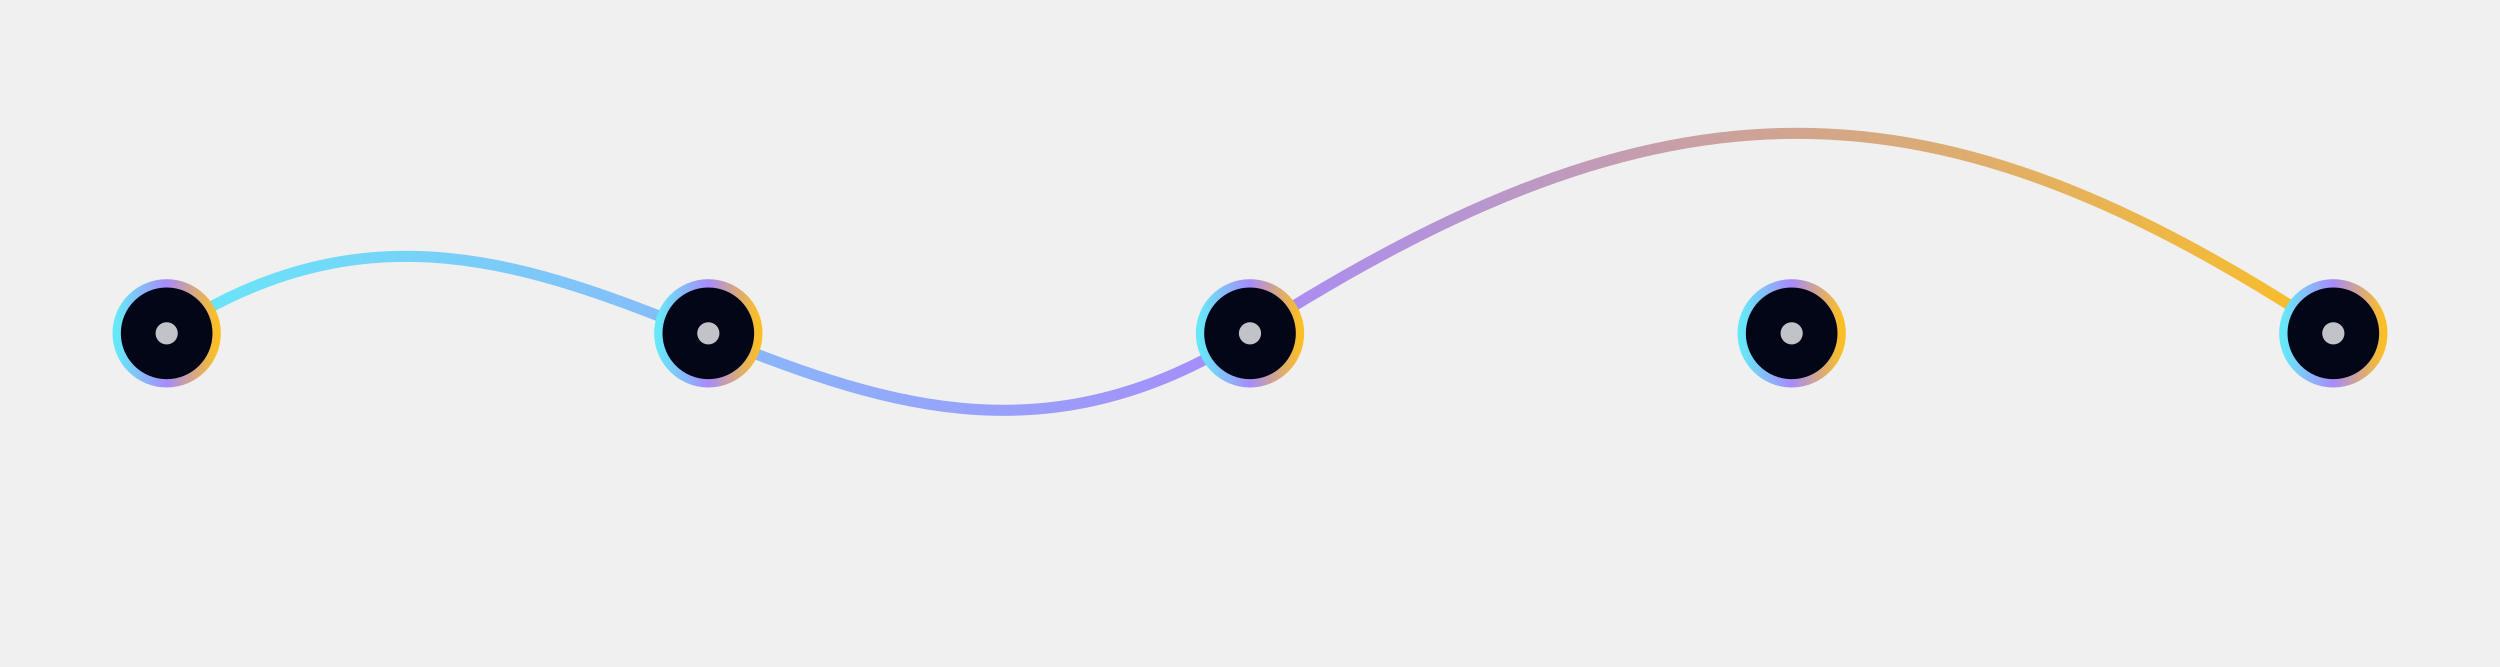
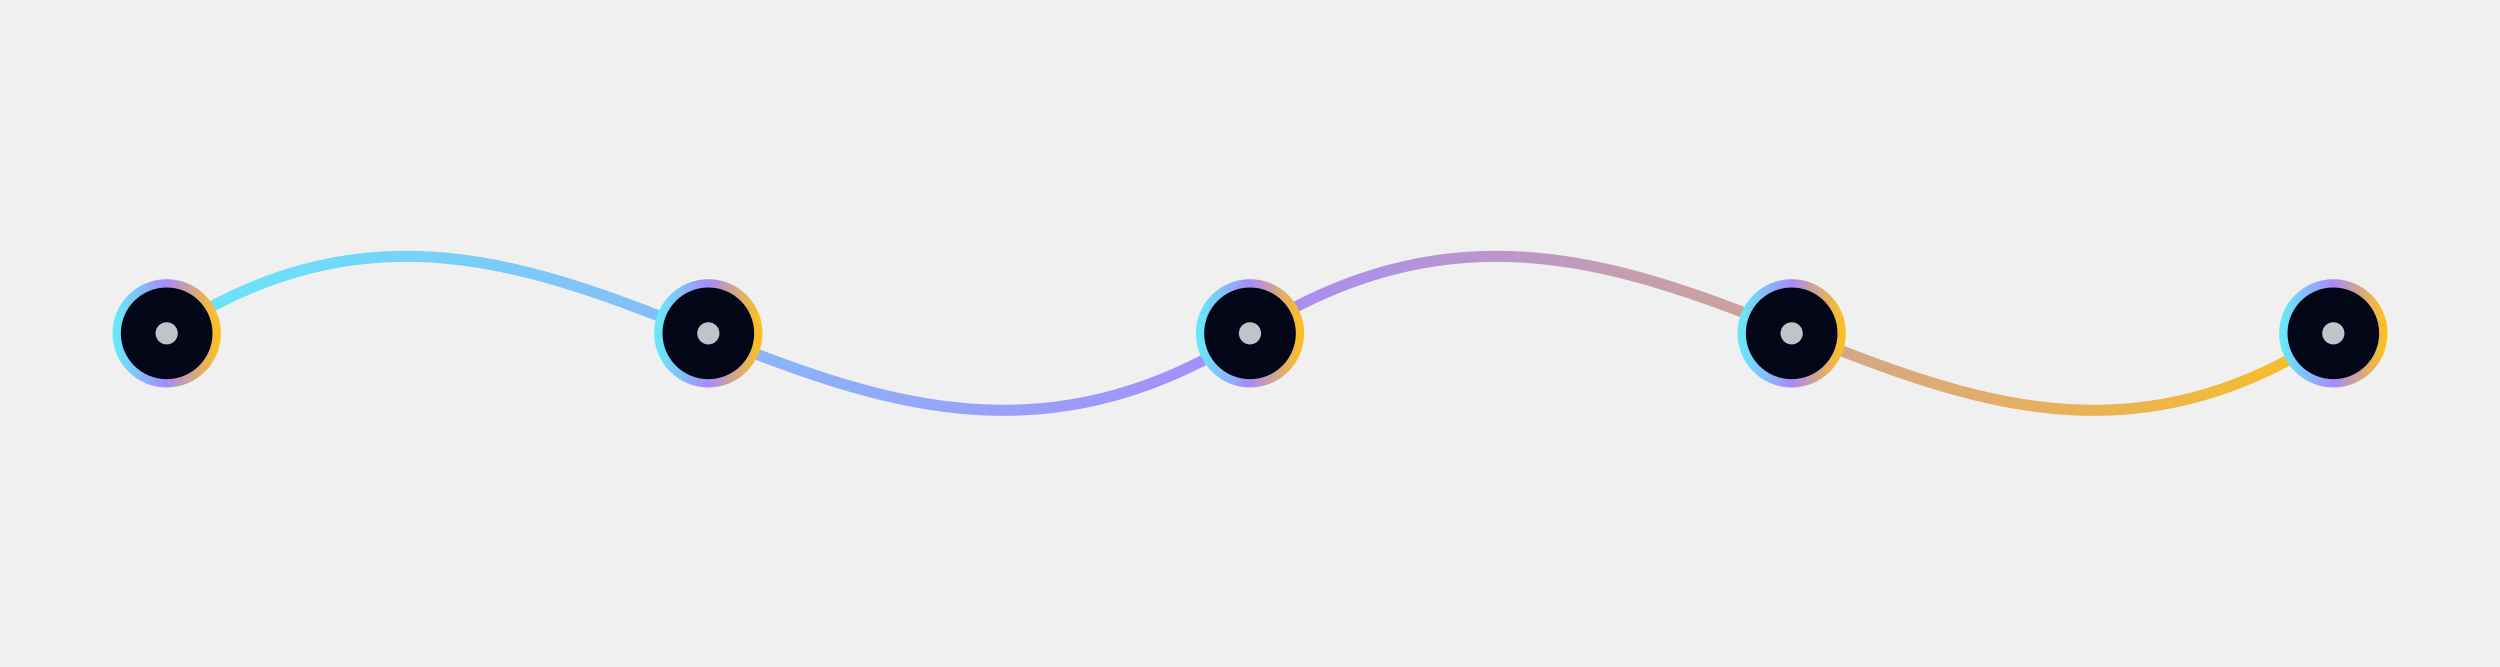
<svg xmlns="http://www.w3.org/2000/svg" viewBox="0 0 900 240" role="img" aria-label="Research to prototype flow motif">
  <defs>
    <linearGradient id="flow" x1="0" y1="0" x2="1" y2="0">
      <stop offset="0" stop-color="#67e8f9" />
      <stop offset=".5" stop-color="#a78bfa" />
      <stop offset="1" stop-color="#fbbf24" />
    </linearGradient>
  </defs>
  <rect width="900" height="240" fill="none" />
-   <path d="M60 120 C 205 24, 300 216, 450 120 S 695 24, 840 120" fill="none" stroke="url(#flow)" stroke-width="4" stroke-linecap="round" />
+   <path d="M60 120 C 205 24, 300 216, 450 120 S 695 216, 840 120" fill="none" stroke="url(#flow)" stroke-width="4" stroke-linecap="round" />
  <g fill="#020617" stroke="url(#flow)" stroke-width="3">
    <circle cx="60" cy="120" r="18" />
    <circle cx="255" cy="120" r="18" />
    <circle cx="450" cy="120" r="18" />
    <circle cx="645" cy="120" r="18" />
    <circle cx="840" cy="120" r="18" />
  </g>
  <g fill="white" opacity=".76">
    <circle cx="60" cy="120" r="4" />
    <circle cx="255" cy="120" r="4" />
    <circle cx="450" cy="120" r="4" />
    <circle cx="645" cy="120" r="4" />
    <circle cx="840" cy="120" r="4" />
  </g>
</svg>
